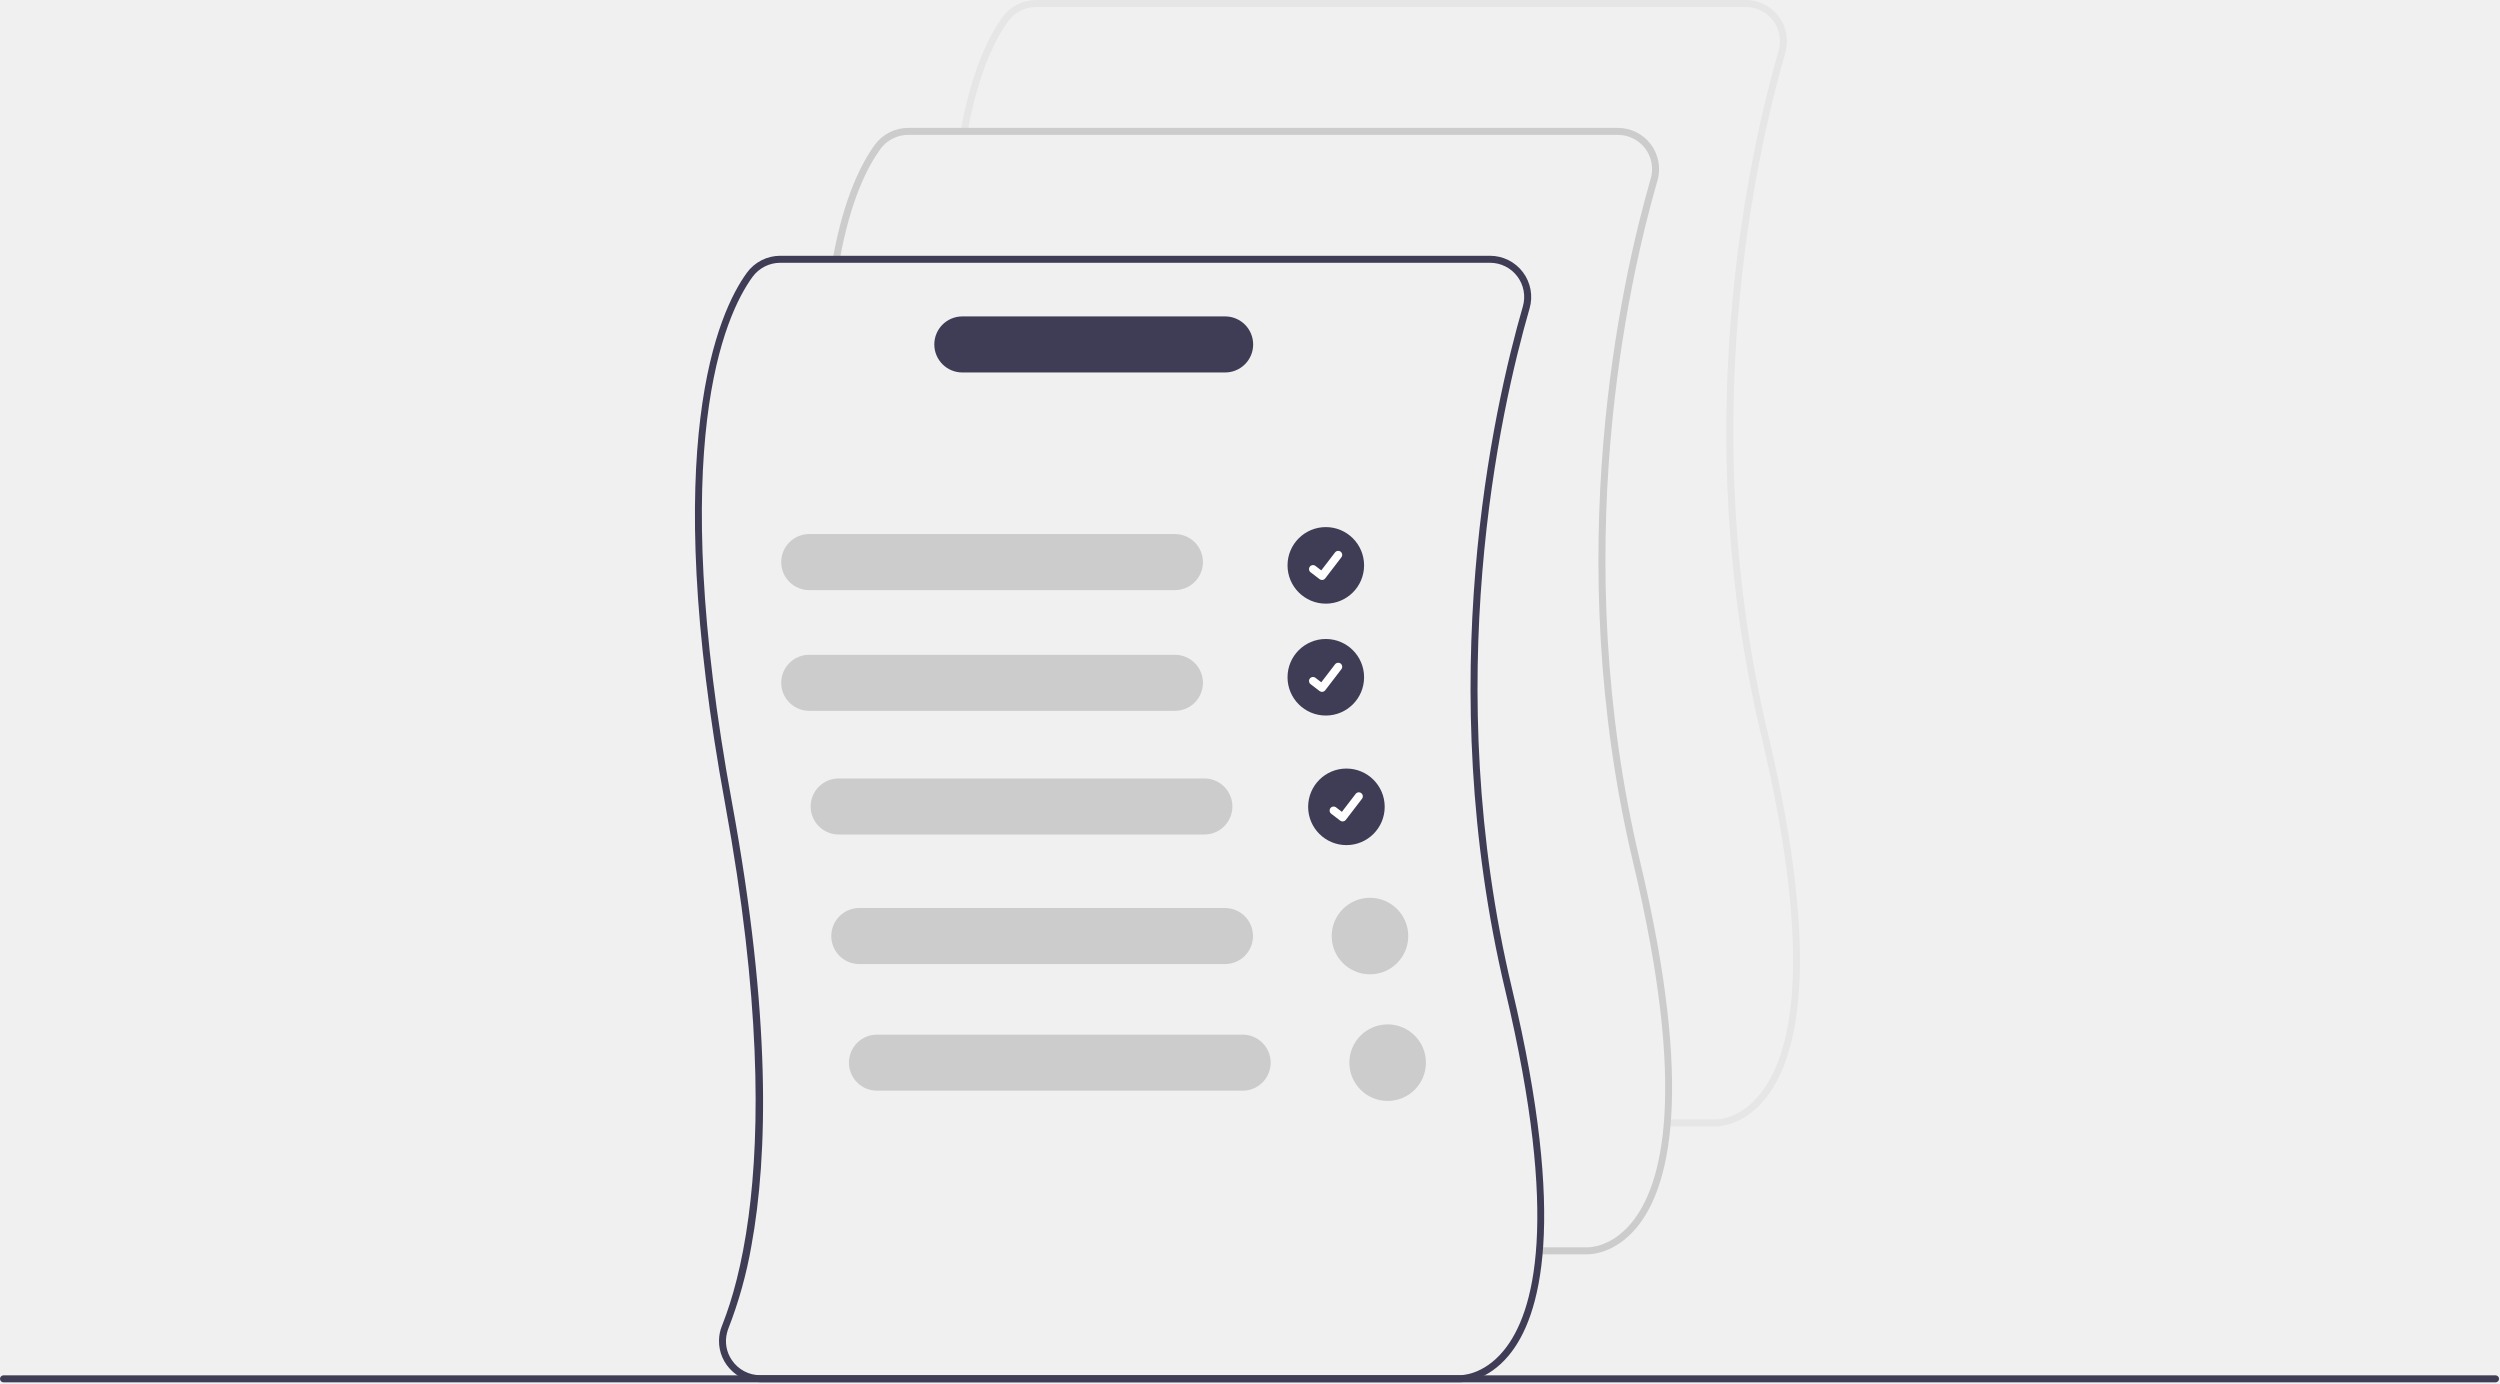
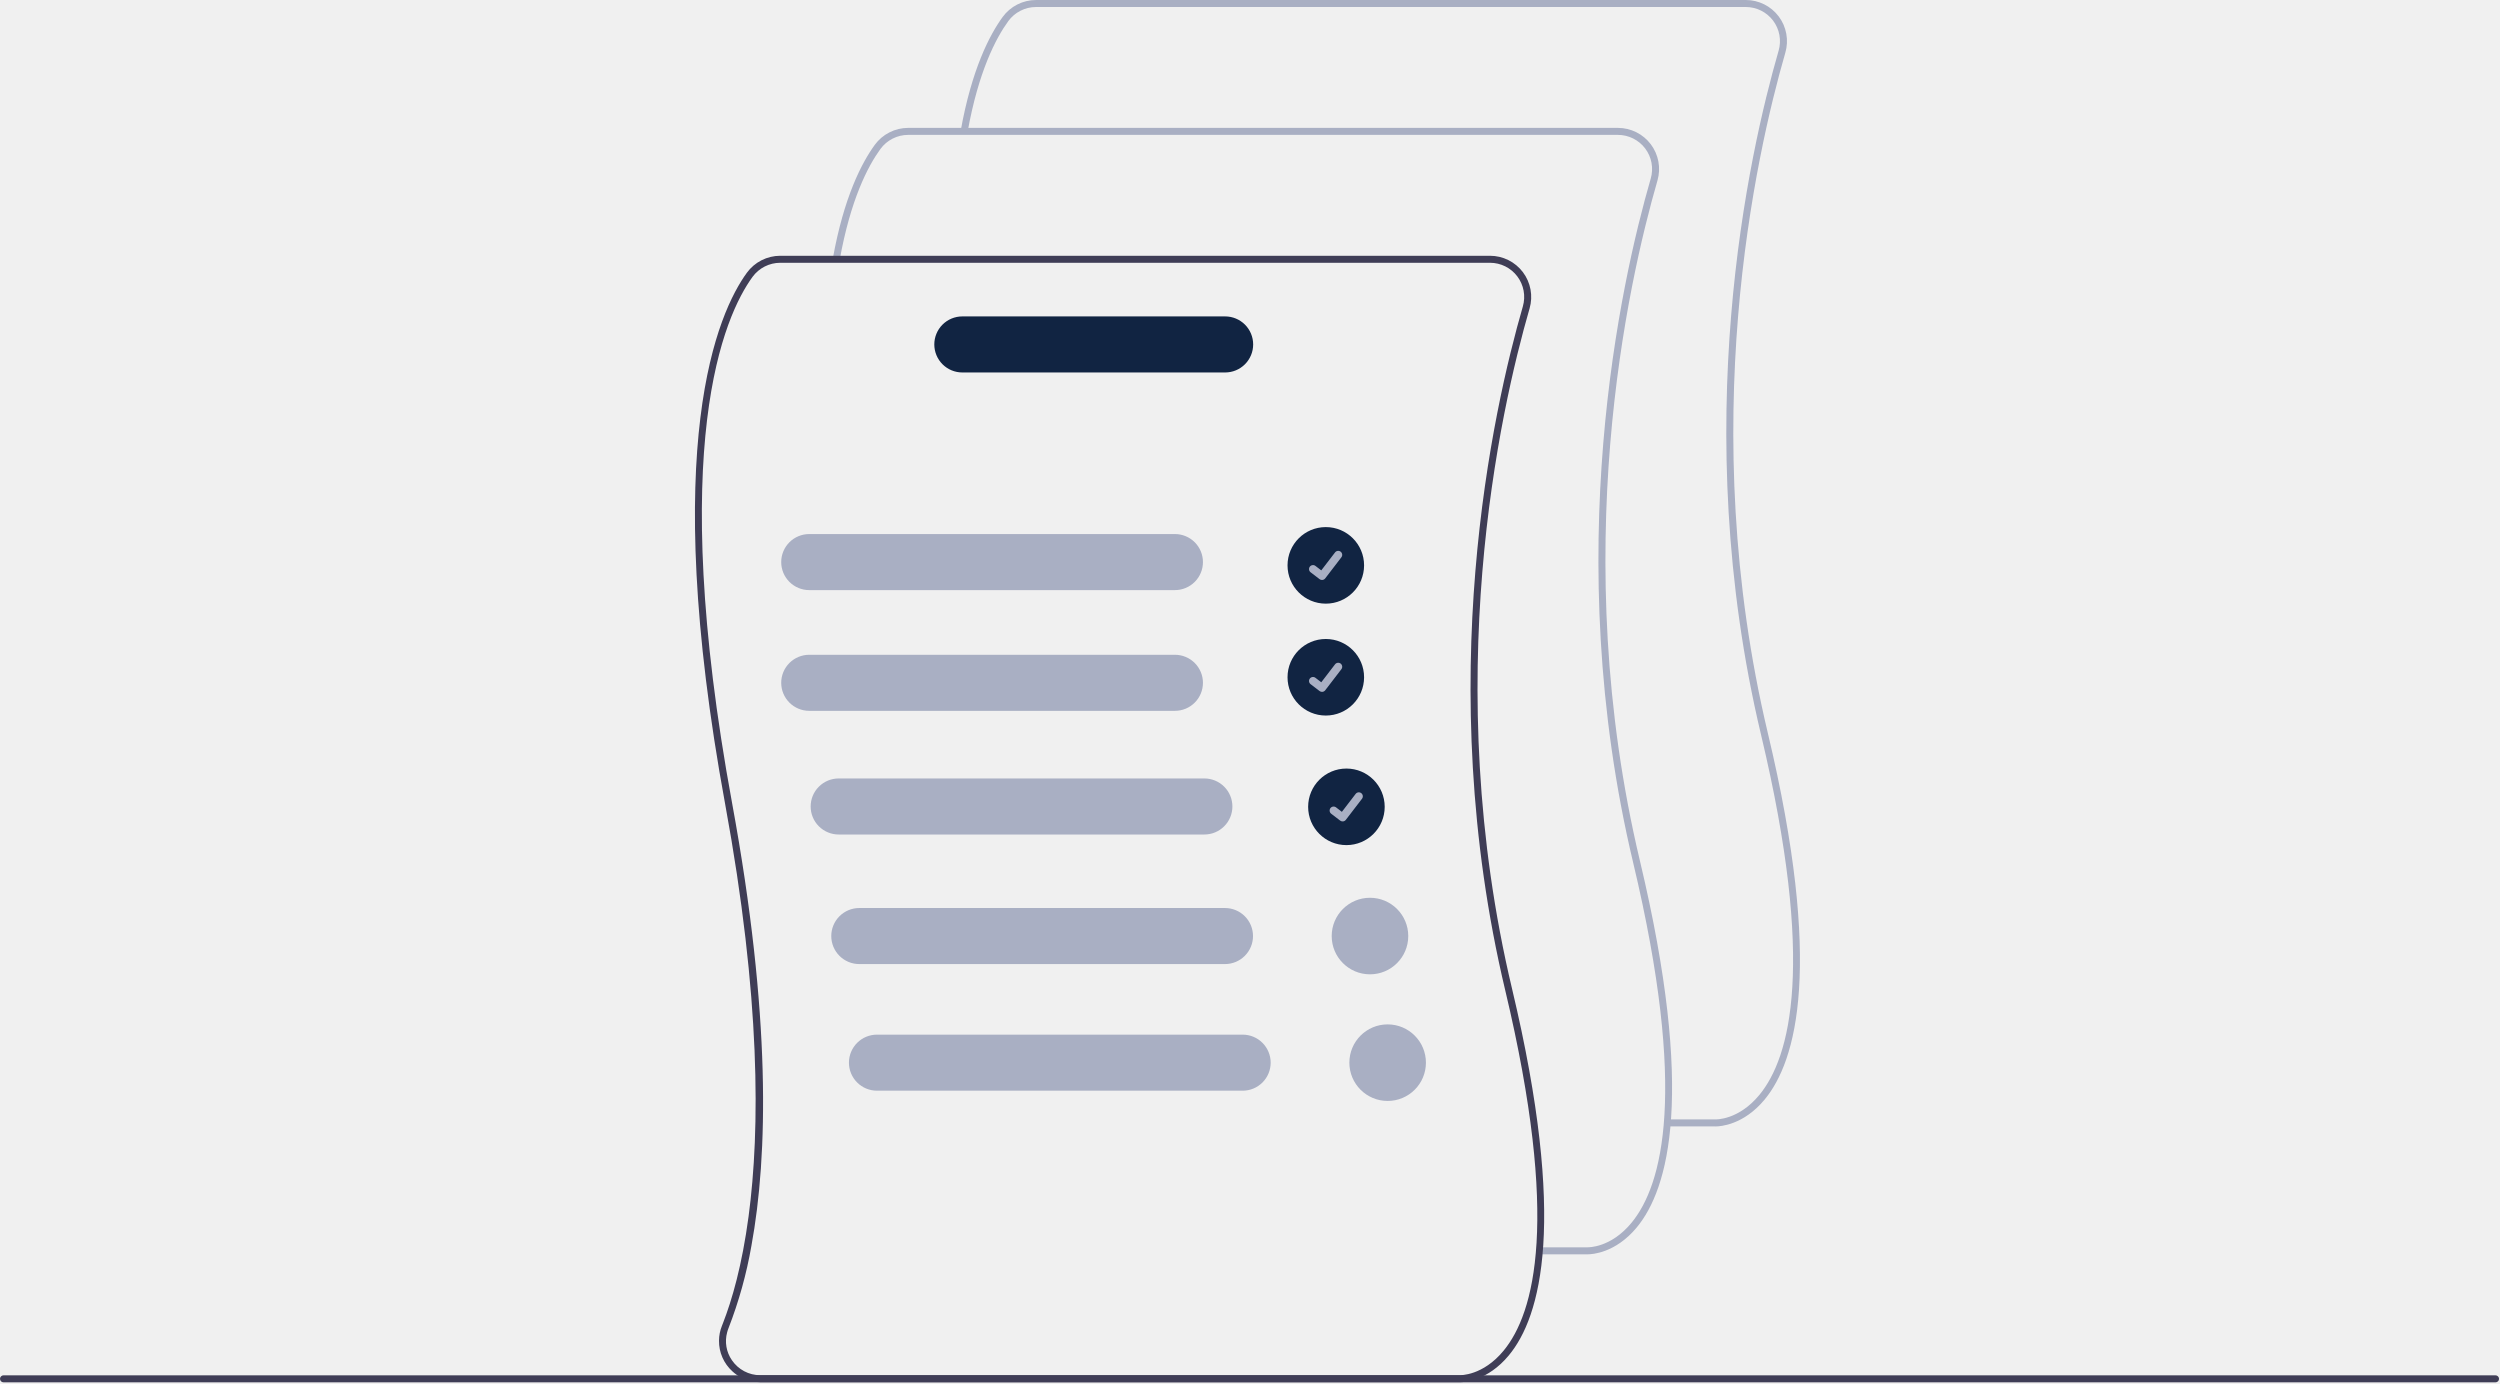
<svg xmlns="http://www.w3.org/2000/svg" width="849" height="470" viewBox="0 0 849 470" fill="none">
  <g clip-path="url(#clip0_0_1)">
    <path d="M847.485 469.443H1.191C0.875 469.442 0.574 469.316 0.351 469.093C0.128 468.87 0.003 468.567 0.003 468.252C0.003 467.937 0.128 467.634 0.351 467.411C0.574 467.188 0.875 467.062 1.191 467.061H847.485C847.8 467.062 848.102 467.188 848.324 467.411C848.547 467.634 848.672 467.937 848.672 468.252C848.672 468.567 848.547 468.87 848.324 469.093C848.102 469.316 847.8 469.442 847.485 469.443V469.443Z" fill="#3F3D56" />
-     <path d="M450.244 205C457.423 205 463.244 199.18 463.244 192C463.244 184.82 457.423 179 450.244 179C443.064 179 437.244 184.82 437.244 192C437.244 199.18 443.064 205 450.244 205Z" fill="#3F3D56" />
-     <path d="M448.955 196.959C448.663 196.96 448.378 196.865 448.144 196.69L448.129 196.679L445.074 194.34C444.932 194.232 444.813 194.096 444.723 193.942C444.634 193.788 444.575 193.617 444.552 193.44C444.528 193.263 444.54 193.083 444.586 192.911C444.632 192.738 444.711 192.576 444.82 192.435C444.928 192.293 445.064 192.174 445.218 192.085C445.373 191.996 445.544 191.938 445.721 191.915C445.898 191.891 446.078 191.903 446.25 191.95C446.422 191.996 446.584 192.076 446.725 192.185L448.704 193.702L453.381 187.604C453.489 187.462 453.624 187.344 453.779 187.254C453.933 187.165 454.103 187.107 454.28 187.084C454.457 187.061 454.636 187.072 454.808 187.118C454.981 187.164 455.142 187.244 455.284 187.352L455.254 187.392L455.284 187.353C455.57 187.572 455.756 187.896 455.803 188.253C455.85 188.609 455.754 188.97 455.535 189.256L450.035 196.43C449.908 196.595 449.744 196.729 449.557 196.82C449.37 196.912 449.164 196.96 448.955 196.959V196.959Z" fill="white" />
-     <path d="M450.244 243C457.423 243 463.244 237.18 463.244 230C463.244 222.82 457.423 217 450.244 217C443.064 217 437.244 222.82 437.244 230C437.244 237.18 443.064 243 450.244 243Z" fill="#3F3D56" />
-     <path d="M448.955 234.959C448.663 234.96 448.378 234.865 448.144 234.69L448.129 234.679L445.074 232.34C444.932 232.232 444.813 232.096 444.723 231.942C444.634 231.788 444.575 231.617 444.552 231.44C444.528 231.263 444.54 231.083 444.586 230.911C444.632 230.738 444.711 230.576 444.82 230.435C444.928 230.293 445.064 230.174 445.218 230.085C445.373 229.996 445.544 229.938 445.721 229.915C445.898 229.891 446.078 229.903 446.25 229.95C446.422 229.996 446.584 230.076 446.725 230.185L448.704 231.702L453.381 225.604C453.489 225.462 453.624 225.344 453.779 225.254C453.933 225.165 454.103 225.107 454.28 225.084C454.457 225.061 454.636 225.072 454.808 225.118C454.981 225.164 455.142 225.244 455.284 225.352L455.254 225.392L455.284 225.353C455.57 225.572 455.756 225.896 455.803 226.253C455.85 226.609 455.754 226.97 455.535 227.256L450.035 234.43C449.908 234.595 449.744 234.729 449.557 234.82C449.37 234.912 449.164 234.96 448.955 234.959V234.959Z" fill="white" />
-     <path d="M457.244 287C464.423 287 470.244 281.18 470.244 274C470.244 266.82 464.423 261 457.244 261C450.064 261 444.244 266.82 444.244 274C444.244 281.18 450.064 287 457.244 287Z" fill="#3F3D56" />
-     <path d="M455.955 278.959C455.663 278.96 455.378 278.865 455.144 278.69L455.129 278.679L452.074 276.34C451.932 276.232 451.813 276.096 451.723 275.942C451.634 275.788 451.575 275.617 451.552 275.44C451.528 275.263 451.54 275.083 451.586 274.911C451.632 274.738 451.711 274.577 451.82 274.435C451.928 274.293 452.064 274.174 452.218 274.085C452.373 273.996 452.544 273.938 452.721 273.915C452.898 273.891 453.078 273.903 453.25 273.95C453.422 273.996 453.584 274.076 453.725 274.185L455.704 275.702L460.381 269.604C460.489 269.462 460.624 269.344 460.779 269.254C460.933 269.165 461.103 269.107 461.28 269.084C461.457 269.061 461.636 269.072 461.808 269.118C461.981 269.164 462.142 269.244 462.284 269.352L462.254 269.392L462.284 269.353C462.57 269.572 462.756 269.896 462.803 270.253C462.85 270.609 462.754 270.97 462.535 271.256L457.035 278.43C456.908 278.595 456.744 278.729 456.557 278.82C456.37 278.912 456.164 278.96 455.955 278.959V278.959Z" fill="white" />
-     <path d="M582.6 382.539C582.465 382.539 582.38 382.536 582.351 382.534L566.211 382.536V380.156H582.409C582.784 380.17 590.435 380.386 597.485 371.831C607.991 359.082 616.619 327.522 598.058 249.567C573.101 144.747 593.916 52.144 604.024 17.195C604.522 15.466 604.611 13.645 604.284 11.876C603.957 10.106 603.223 8.437 602.141 7C601.058 5.563 599.656 4.398 598.045 3.596C596.434 2.794 594.659 2.378 592.86 2.38H351.825C349.993 2.382 348.187 2.817 346.554 3.648C344.92 4.479 343.506 5.684 342.426 7.164C338.144 13.054 332.268 24.369 328.591 44.829L326.249 44.408C330.006 23.504 336.073 11.856 340.501 5.765C341.803 3.981 343.506 2.53 345.474 1.528C347.441 0.527 349.617 0.003 351.825 6.47662e-06H592.86C595.028 -0.002 597.167 0.5 599.108 1.467C601.049 2.434 602.738 3.838 604.043 5.57C605.347 7.302 606.231 9.314 606.625 11.446C607.018 13.578 606.911 15.773 606.31 17.857C596.255 52.623 575.547 144.746 600.373 249.017C619.195 328.067 610.147 360.312 599.242 373.441C592.05 382.101 584.125 382.539 582.6 382.539Z" fill="#E6E6E6" />
-     <path d="M539.17 425.969C539.035 425.969 538.951 425.965 538.921 425.964L522.781 425.965V423.586H538.979C539.356 423.597 547.006 423.815 554.056 415.261C564.562 402.512 573.189 370.951 554.629 292.997C529.671 188.176 550.487 95.573 560.594 60.625C561.092 58.896 561.182 57.075 560.855 55.305C560.528 53.536 559.794 51.867 558.711 50.43C557.628 48.993 556.226 47.827 554.615 47.025C553.005 46.223 551.229 45.807 549.43 45.809H308.396C306.563 45.812 304.757 46.246 303.124 47.077C301.491 47.909 300.077 49.113 298.996 50.594C294.715 56.484 288.839 67.799 285.162 88.259L282.819 87.838C286.576 66.934 292.643 55.286 297.072 49.195C298.373 47.411 300.077 45.959 302.044 44.958C304.012 43.956 306.188 43.432 308.396 43.429H549.43C551.598 43.427 553.737 43.93 555.678 44.896C557.619 45.863 559.309 47.268 560.613 49C561.918 50.732 562.802 52.743 563.195 54.876C563.589 57.008 563.481 59.203 562.881 61.286C552.825 96.053 532.117 188.176 556.944 292.446C575.765 371.497 566.717 403.741 555.813 416.871C548.62 425.53 540.695 425.969 539.17 425.969Z" fill="#CCCCCC" />
+     <path d="M450.244 205C457.423 205 463.244 199.18 463.244 192C463.244 184.82 457.423 179 450.244 179C443.064 179 437.244 184.82 437.244 192C437.244 199.18 443.064 205 450.244 205Z" fill="#112442" />
+     <path d="M448.955 196.959C448.663 196.96 448.378 196.865 448.144 196.69L448.129 196.679L445.074 194.34C444.932 194.232 444.813 194.096 444.723 193.942C444.634 193.788 444.575 193.617 444.552 193.44C444.528 193.263 444.54 193.083 444.586 192.911C444.632 192.738 444.711 192.576 444.82 192.435C444.928 192.293 445.064 192.174 445.218 192.085C445.373 191.996 445.544 191.938 445.721 191.915C445.898 191.891 446.078 191.903 446.25 191.95C446.422 191.996 446.584 192.076 446.725 192.185L448.704 193.702L453.381 187.604C453.489 187.462 453.624 187.344 453.779 187.254C453.933 187.165 454.103 187.107 454.28 187.084C454.457 187.061 454.636 187.072 454.808 187.118C454.981 187.164 455.142 187.244 455.284 187.352L455.254 187.392L455.284 187.353C455.57 187.572 455.756 187.896 455.803 188.253C455.85 188.609 455.754 188.97 455.535 189.256L450.035 196.43C449.908 196.595 449.744 196.729 449.557 196.82C449.37 196.912 449.164 196.96 448.955 196.959V196.959Z" fill="#A9AFC3" />
+     <path d="M450.244 243C457.423 243 463.244 237.18 463.244 230C463.244 222.82 457.423 217 450.244 217C443.064 217 437.244 222.82 437.244 230C437.244 237.18 443.064 243 450.244 243Z" fill="#112442" />
+     <path d="M448.955 234.959C448.663 234.96 448.378 234.865 448.144 234.69L448.129 234.679L445.074 232.34C444.932 232.232 444.813 232.096 444.723 231.942C444.634 231.788 444.575 231.617 444.552 231.44C444.528 231.263 444.54 231.083 444.586 230.911C444.632 230.738 444.711 230.576 444.82 230.435C444.928 230.293 445.064 230.174 445.218 230.085C445.373 229.996 445.544 229.938 445.721 229.915C445.898 229.891 446.078 229.903 446.25 229.95C446.422 229.996 446.584 230.076 446.725 230.185L448.704 231.702L453.381 225.604C453.489 225.462 453.624 225.344 453.779 225.254C453.933 225.165 454.103 225.107 454.28 225.084C454.457 225.061 454.636 225.072 454.808 225.118C454.981 225.164 455.142 225.244 455.284 225.352L455.254 225.392L455.284 225.353C455.57 225.572 455.756 225.896 455.803 226.253C455.85 226.609 455.754 226.97 455.535 227.256L450.035 234.43C449.908 234.595 449.744 234.729 449.557 234.82C449.37 234.912 449.164 234.96 448.955 234.959V234.959Z" fill="#A9AFC3" />
+     <path d="M457.244 287C464.423 287 470.244 281.18 470.244 274C470.244 266.82 464.423 261 457.244 261C450.064 261 444.244 266.82 444.244 274C444.244 281.18 450.064 287 457.244 287Z" fill="#112442" />
+     <path d="M455.955 278.959C455.663 278.96 455.378 278.865 455.144 278.69L455.129 278.679L452.074 276.34C451.932 276.232 451.813 276.096 451.723 275.942C451.634 275.788 451.575 275.617 451.552 275.44C451.528 275.263 451.54 275.083 451.586 274.911C451.632 274.738 451.711 274.577 451.82 274.435C451.928 274.293 452.064 274.174 452.218 274.085C452.373 273.996 452.544 273.938 452.721 273.915C452.898 273.891 453.078 273.903 453.25 273.95C453.422 273.996 453.584 274.076 453.725 274.185L455.704 275.702L460.381 269.604C460.489 269.462 460.624 269.344 460.779 269.254C460.933 269.165 461.103 269.107 461.28 269.084C461.457 269.061 461.636 269.072 461.808 269.118C461.981 269.164 462.142 269.244 462.284 269.352L462.254 269.392L462.284 269.353C462.57 269.572 462.756 269.896 462.803 270.253C462.85 270.609 462.754 270.97 462.535 271.256L457.035 278.43C456.908 278.595 456.744 278.729 456.557 278.82C456.37 278.912 456.164 278.96 455.955 278.959V278.959Z" fill="#A9AFC3" />
+     <path d="M582.6 382.539C582.465 382.539 582.38 382.536 582.351 382.534L566.211 382.536V380.156H582.409C582.784 380.17 590.435 380.386 597.485 371.831C607.991 359.082 616.619 327.522 598.058 249.567C573.101 144.747 593.916 52.144 604.024 17.195C604.522 15.466 604.611 13.645 604.284 11.876C603.957 10.106 603.223 8.437 602.141 7C601.058 5.563 599.656 4.398 598.045 3.596C596.434 2.794 594.659 2.378 592.86 2.38H351.825C349.993 2.382 348.187 2.817 346.554 3.648C344.92 4.479 343.506 5.684 342.426 7.164C338.144 13.054 332.268 24.369 328.591 44.829L326.249 44.408C330.006 23.504 336.073 11.856 340.501 5.765C341.803 3.981 343.506 2.53 345.474 1.528C347.441 0.527 349.617 0.003 351.825 6.47662e-06H592.86C595.028 -0.002 597.167 0.5 599.108 1.467C601.049 2.434 602.738 3.838 604.043 5.57C605.347 7.302 606.231 9.314 606.625 11.446C607.018 13.578 606.911 15.773 606.31 17.857C596.255 52.623 575.547 144.746 600.373 249.017C619.195 328.067 610.147 360.312 599.242 373.441C592.05 382.101 584.125 382.539 582.6 382.539Z" fill="#A9AFC3" />
+     <path d="M539.17 425.969C539.035 425.969 538.951 425.965 538.921 425.964L522.781 425.965V423.586H538.979C539.356 423.597 547.006 423.815 554.056 415.261C564.562 402.512 573.189 370.951 554.629 292.997C529.671 188.176 550.487 95.573 560.594 60.625C561.092 58.896 561.182 57.075 560.855 55.305C560.528 53.536 559.794 51.867 558.711 50.43C557.628 48.993 556.226 47.827 554.615 47.025C553.005 46.223 551.229 45.807 549.43 45.809H308.396C306.563 45.812 304.757 46.246 303.124 47.077C301.491 47.909 300.077 49.113 298.996 50.594C294.715 56.484 288.839 67.799 285.162 88.259L282.819 87.838C286.576 66.934 292.643 55.286 297.072 49.195C298.373 47.411 300.077 45.959 302.044 44.958C304.012 43.956 306.188 43.432 308.396 43.429H549.43C551.598 43.427 553.737 43.93 555.678 44.896C557.619 45.863 559.309 47.268 560.613 49C561.918 50.732 562.802 52.743 563.195 54.876C563.589 57.008 563.481 59.203 562.881 61.286C552.825 96.053 532.117 188.176 556.944 292.446C575.765 371.497 566.717 403.741 555.813 416.871C548.62 425.53 540.695 425.969 539.17 425.969Z" fill="#A9AFC3" />
    <path d="M513.514 335.88C488.684 231.61 509.394 139.48 519.454 104.72C520.053 102.636 520.159 100.442 519.765 98.31C519.371 96.178 518.487 94.167 517.183 92.436C515.879 90.704 514.19 89.299 512.25 88.331C510.31 87.363 508.171 86.86 506.003 86.86H264.964C262.757 86.862 260.582 87.385 258.615 88.386C256.648 89.387 254.945 90.837 253.644 92.62C243.914 106 223.724 150.37 246.274 273.14C258.334 338.82 258.154 383.6 254.214 413.1C252.003 429.71 248.594 441.47 245.503 449.4L245.174 450.24C244.523 451.845 244.184 453.559 244.174 455.29C244.151 457.245 244.543 459.183 245.324 460.976C246.105 462.768 247.257 464.375 248.704 465.69C249.647 466.574 250.715 467.315 251.874 467.89C252.835 468.381 253.853 468.753 254.904 469C255.974 469.261 257.072 469.392 258.174 469.39H495.494C495.524 469.39 495.604 469.4 495.744 469.4C497.264 469.4 505.194 468.96 512.384 460.3C523.284 447.17 532.334 414.93 513.514 335.88ZM510.624 458.69C503.574 467.25 495.924 467.03 495.554 467.02H258.174C256.273 467.02 254.402 466.553 252.723 465.663C251.044 464.772 249.609 463.483 248.543 461.91C247.606 460.55 246.976 459.001 246.698 457.373C246.42 455.744 246.501 454.074 246.934 452.48C247.047 452.017 247.194 451.562 247.374 451.12C250.903 442.05 253.52 432.65 255.184 423.06C260.824 392.31 261.874 344.86 248.614 272.71C226.234 150.85 246.024 107.15 255.564 94.02C256.646 92.542 258.061 91.339 259.694 90.509C261.327 89.678 263.132 89.244 264.964 89.24H506.003C507.802 89.239 509.576 89.656 511.186 90.457C512.795 91.259 514.197 92.424 515.279 93.861C516.361 95.297 517.095 96.965 517.422 98.733C517.749 100.502 517.661 102.322 517.164 104.05C507.054 139 486.244 231.61 511.204 336.43C529.764 414.38 521.134 445.94 510.624 458.69Z" fill="#3F3D56" />
-     <path d="M399.003 200.4H274.817C272.293 200.4 269.871 199.398 268.086 197.612C266.301 195.827 265.298 193.406 265.298 190.882C265.298 188.357 266.301 185.936 268.086 184.151C269.871 182.366 272.293 181.363 274.817 181.363H399.003C401.528 181.363 403.949 182.366 405.734 184.151C407.519 185.936 408.522 188.357 408.522 190.882C408.522 193.406 407.519 195.827 405.734 197.612C403.949 199.398 401.528 200.4 399.003 200.4V200.4Z" fill="#CCCCCC" />
-     <path d="M399.003 241.4H274.817C272.293 241.4 269.871 240.398 268.086 238.612C266.301 236.827 265.298 234.406 265.298 231.882C265.298 229.357 266.301 226.936 268.086 225.151C269.871 223.366 272.293 222.363 274.817 222.363H399.003C401.528 222.363 403.949 223.366 405.734 225.151C407.519 226.936 408.522 229.357 408.522 231.882C408.522 234.406 407.519 236.827 405.734 238.612C403.949 240.398 401.528 241.4 399.003 241.4V241.4Z" fill="#CCCCCC" />
-     <path d="M409.003 283.4H284.817C282.293 283.4 279.871 282.398 278.086 280.612C276.301 278.827 275.298 276.406 275.298 273.882C275.298 271.357 276.301 268.936 278.086 267.151C279.871 265.366 282.293 264.363 284.817 264.363H409.003C411.528 264.363 413.949 265.366 415.734 267.151C417.519 268.936 418.522 271.357 418.522 273.882C418.522 276.406 417.519 278.827 415.734 280.612C413.949 282.398 411.528 283.4 409.003 283.4V283.4Z" fill="#CCCCCC" />
-     <path d="M416.003 327.4H291.817C289.293 327.4 286.871 326.397 285.086 324.612C283.301 322.827 282.298 320.406 282.298 317.882C282.298 315.357 283.301 312.936 285.086 311.151C286.871 309.366 289.293 308.363 291.817 308.363H416.003C418.528 308.363 420.949 309.366 422.734 311.151C424.519 312.936 425.522 315.357 425.522 317.882C425.522 320.406 424.519 322.827 422.734 324.612C420.949 326.397 418.528 327.4 416.003 327.4Z" fill="#CCCCCC" />
-     <path d="M416.056 126.491H326.817C325.566 126.492 324.327 126.247 323.171 125.769C322.015 125.291 320.965 124.59 320.08 123.706C319.195 122.822 318.493 121.772 318.014 120.617C317.535 119.461 317.289 118.223 317.289 116.972C317.289 115.721 317.535 114.482 318.014 113.327C318.493 112.171 319.195 111.122 320.08 110.238C320.965 109.354 322.015 108.653 323.171 108.175C324.327 107.697 325.566 107.452 326.817 107.453H416.056C418.58 107.453 421.002 108.456 422.787 110.241C424.572 112.026 425.575 114.447 425.575 116.972C425.575 119.496 424.572 121.917 422.787 123.703C421.002 125.488 418.58 126.491 416.056 126.491Z" fill="#3F3D56" />
-     <path d="M465.244 330.882C472.423 330.882 478.244 325.061 478.244 317.882C478.244 310.702 472.423 304.882 465.244 304.882C458.064 304.882 452.244 310.702 452.244 317.882C452.244 325.061 458.064 330.882 465.244 330.882Z" fill="#CCCCCC" />
-     <path d="M422.003 370.4H297.817C295.293 370.4 292.871 369.397 291.086 367.612C289.301 365.827 288.298 363.406 288.298 360.882C288.298 358.357 289.301 355.936 291.086 354.151C292.871 352.366 295.293 351.363 297.817 351.363H422.003C424.528 351.363 426.949 352.366 428.734 354.151C430.519 355.936 431.522 358.357 431.522 360.882C431.522 363.406 430.519 365.827 428.734 367.612C426.949 369.397 424.528 370.4 422.003 370.4Z" fill="#CCCCCC" />
-     <path d="M471.244 373.882C478.423 373.882 484.244 368.061 484.244 360.882C484.244 353.702 478.423 347.882 471.244 347.882C464.064 347.882 458.244 353.702 458.244 360.882C458.244 368.061 464.064 373.882 471.244 373.882Z" fill="#CCCCCC" />
+     <path d="M399.003 200.4H274.817C272.293 200.4 269.871 199.398 268.086 197.612C266.301 195.827 265.298 193.406 265.298 190.882C265.298 188.357 266.301 185.936 268.086 184.151C269.871 182.366 272.293 181.363 274.817 181.363H399.003C401.528 181.363 403.949 182.366 405.734 184.151C407.519 185.936 408.522 188.357 408.522 190.882C408.522 193.406 407.519 195.827 405.734 197.612C403.949 199.398 401.528 200.4 399.003 200.4V200.4Z" fill="#A9AFC3" />
+     <path d="M399.003 241.4H274.817C272.293 241.4 269.871 240.398 268.086 238.612C266.301 236.827 265.298 234.406 265.298 231.882C265.298 229.357 266.301 226.936 268.086 225.151C269.871 223.366 272.293 222.363 274.817 222.363H399.003C401.528 222.363 403.949 223.366 405.734 225.151C407.519 226.936 408.522 229.357 408.522 231.882C408.522 234.406 407.519 236.827 405.734 238.612C403.949 240.398 401.528 241.4 399.003 241.4V241.4Z" fill="#A9AFC3" />
+     <path d="M409.003 283.4H284.817C282.293 283.4 279.871 282.398 278.086 280.612C276.301 278.827 275.298 276.406 275.298 273.882C275.298 271.357 276.301 268.936 278.086 267.151C279.871 265.366 282.293 264.363 284.817 264.363H409.003C411.528 264.363 413.949 265.366 415.734 267.151C417.519 268.936 418.522 271.357 418.522 273.882C418.522 276.406 417.519 278.827 415.734 280.612C413.949 282.398 411.528 283.4 409.003 283.4V283.4Z" fill="#A9AFC3" />
+     <path d="M416.003 327.4H291.817C289.293 327.4 286.871 326.397 285.086 324.612C283.301 322.827 282.298 320.406 282.298 317.882C282.298 315.357 283.301 312.936 285.086 311.151C286.871 309.366 289.293 308.363 291.817 308.363H416.003C418.528 308.363 420.949 309.366 422.734 311.151C424.519 312.936 425.522 315.357 425.522 317.882C425.522 320.406 424.519 322.827 422.734 324.612C420.949 326.397 418.528 327.4 416.003 327.4Z" fill="#A9AFC3" />
+     <path d="M416.056 126.491H326.817C325.566 126.492 324.327 126.247 323.171 125.769C322.015 125.291 320.965 124.59 320.08 123.706C319.195 122.822 318.493 121.772 318.014 120.617C317.535 119.461 317.289 118.223 317.289 116.972C317.289 115.721 317.535 114.482 318.014 113.327C318.493 112.171 319.195 111.122 320.08 110.238C320.965 109.354 322.015 108.653 323.171 108.175C324.327 107.697 325.566 107.452 326.817 107.453H416.056C418.58 107.453 421.002 108.456 422.787 110.241C424.572 112.026 425.575 114.447 425.575 116.972C425.575 119.496 424.572 121.917 422.787 123.703C421.002 125.488 418.58 126.491 416.056 126.491Z" fill="#112442" />
+     <path d="M465.244 330.882C472.423 330.882 478.244 325.061 478.244 317.882C478.244 310.702 472.423 304.882 465.244 304.882C458.064 304.882 452.244 310.702 452.244 317.882C452.244 325.061 458.064 330.882 465.244 330.882Z" fill="#A9AFC3" />
+     <path d="M422.003 370.4H297.817C295.293 370.4 292.871 369.397 291.086 367.612C289.301 365.827 288.298 363.406 288.298 360.882C288.298 358.357 289.301 355.936 291.086 354.151C292.871 352.366 295.293 351.363 297.817 351.363H422.003C424.528 351.363 426.949 352.366 428.734 354.151C430.519 355.936 431.522 358.357 431.522 360.882C431.522 363.406 430.519 365.827 428.734 367.612C426.949 369.397 424.528 370.4 422.003 370.4Z" fill="#A9AFC3" />
+     <path d="M471.244 373.882C478.423 373.882 484.244 368.061 484.244 360.882C484.244 353.702 478.423 347.882 471.244 347.882C464.064 347.882 458.244 353.702 458.244 360.882C458.244 368.061 464.064 373.882 471.244 373.882Z" fill="#A9AFC3" />
  </g>
  <defs>
    <clipPath id="clip0_0_1">
      <rect width="848.675" height="469.443" fill="white" />
    </clipPath>
  </defs>
</svg>
